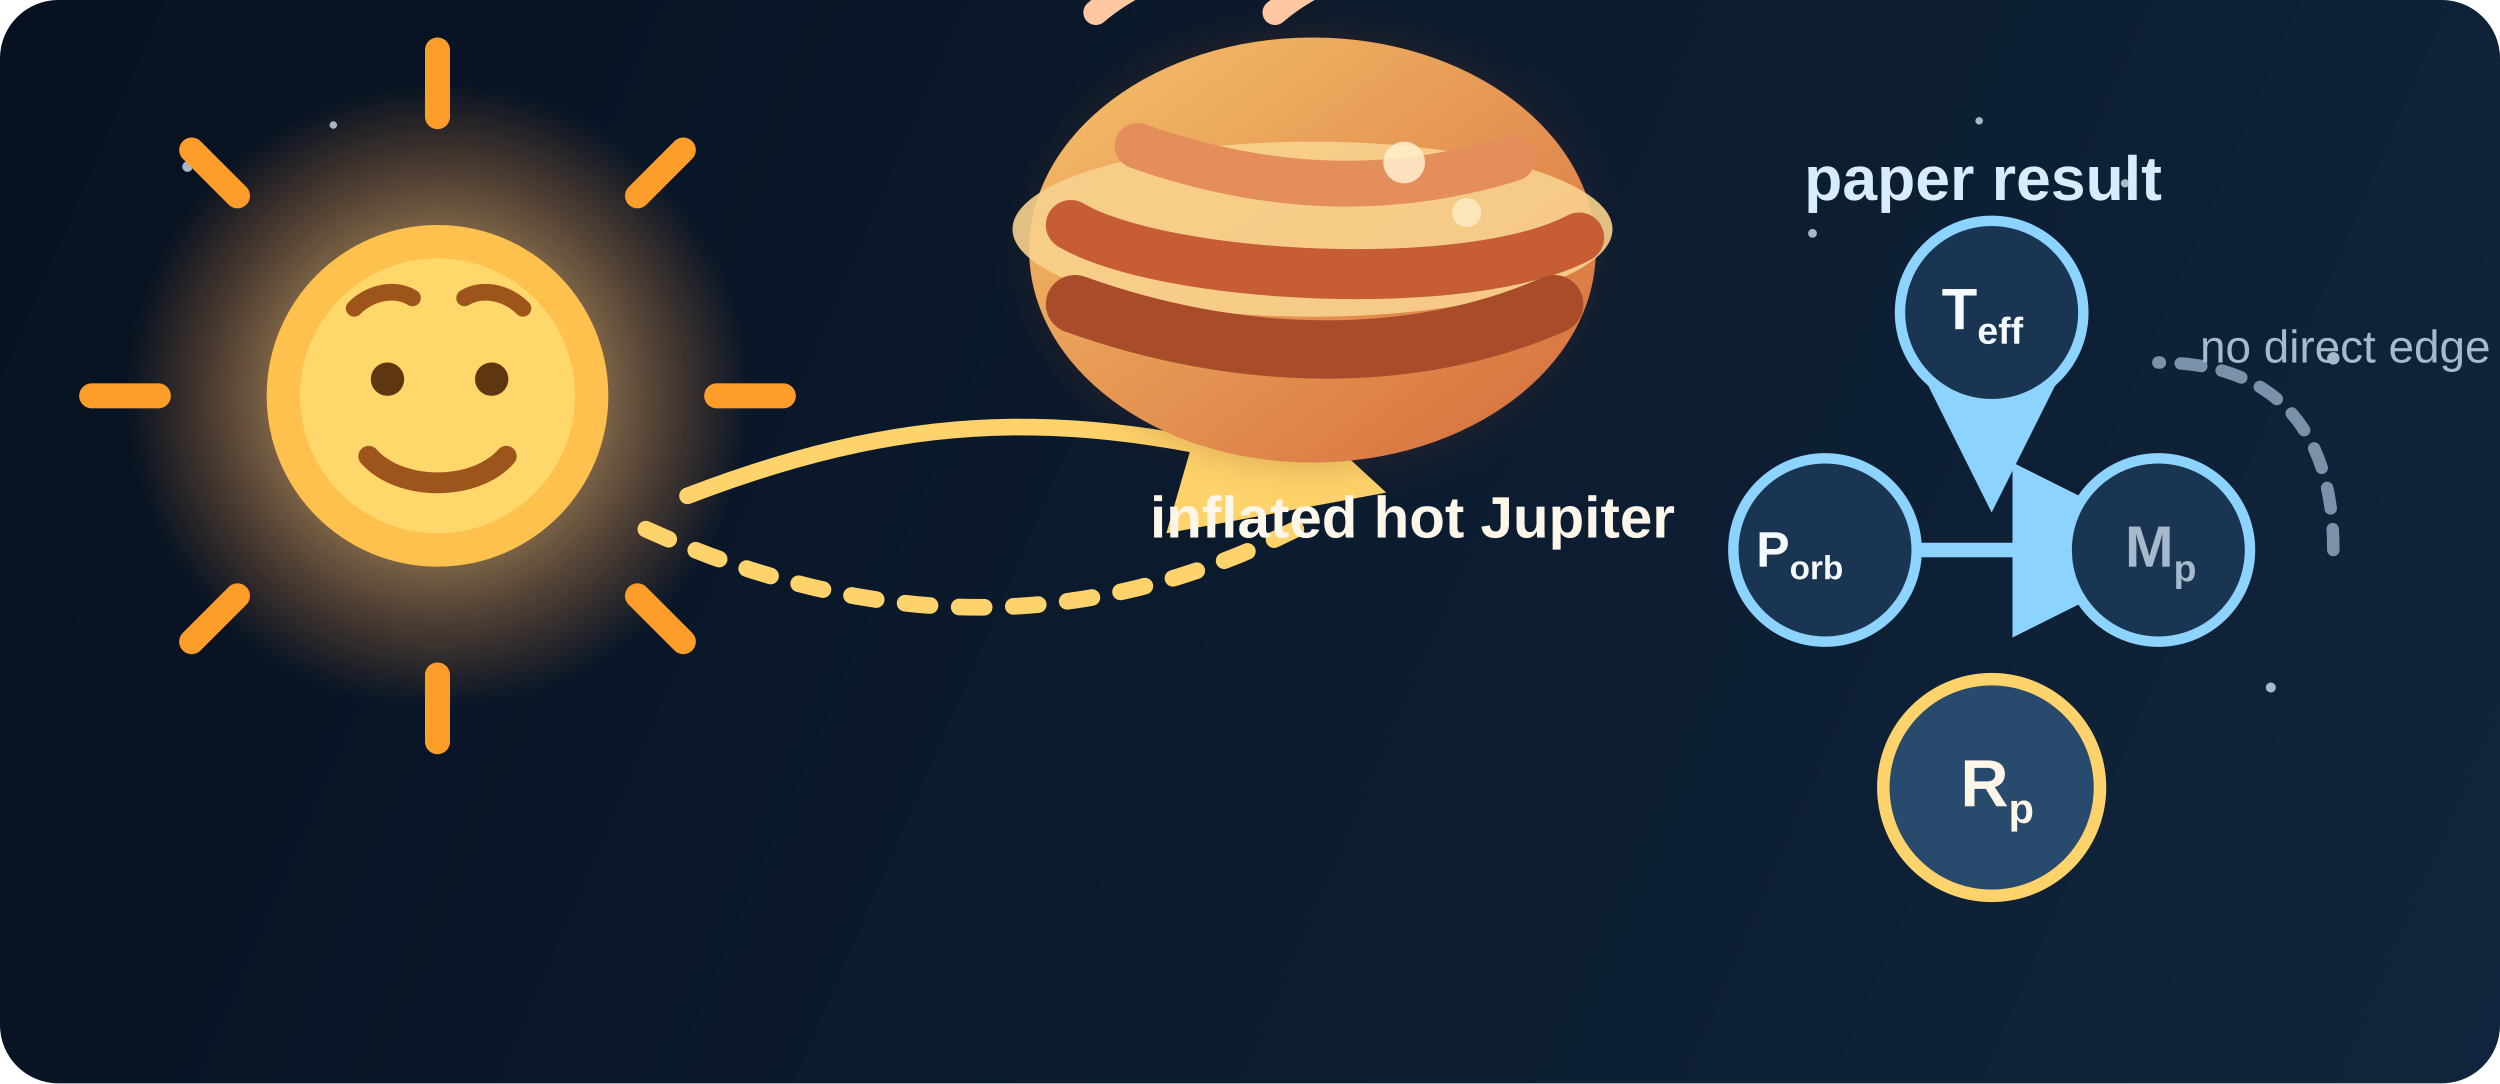
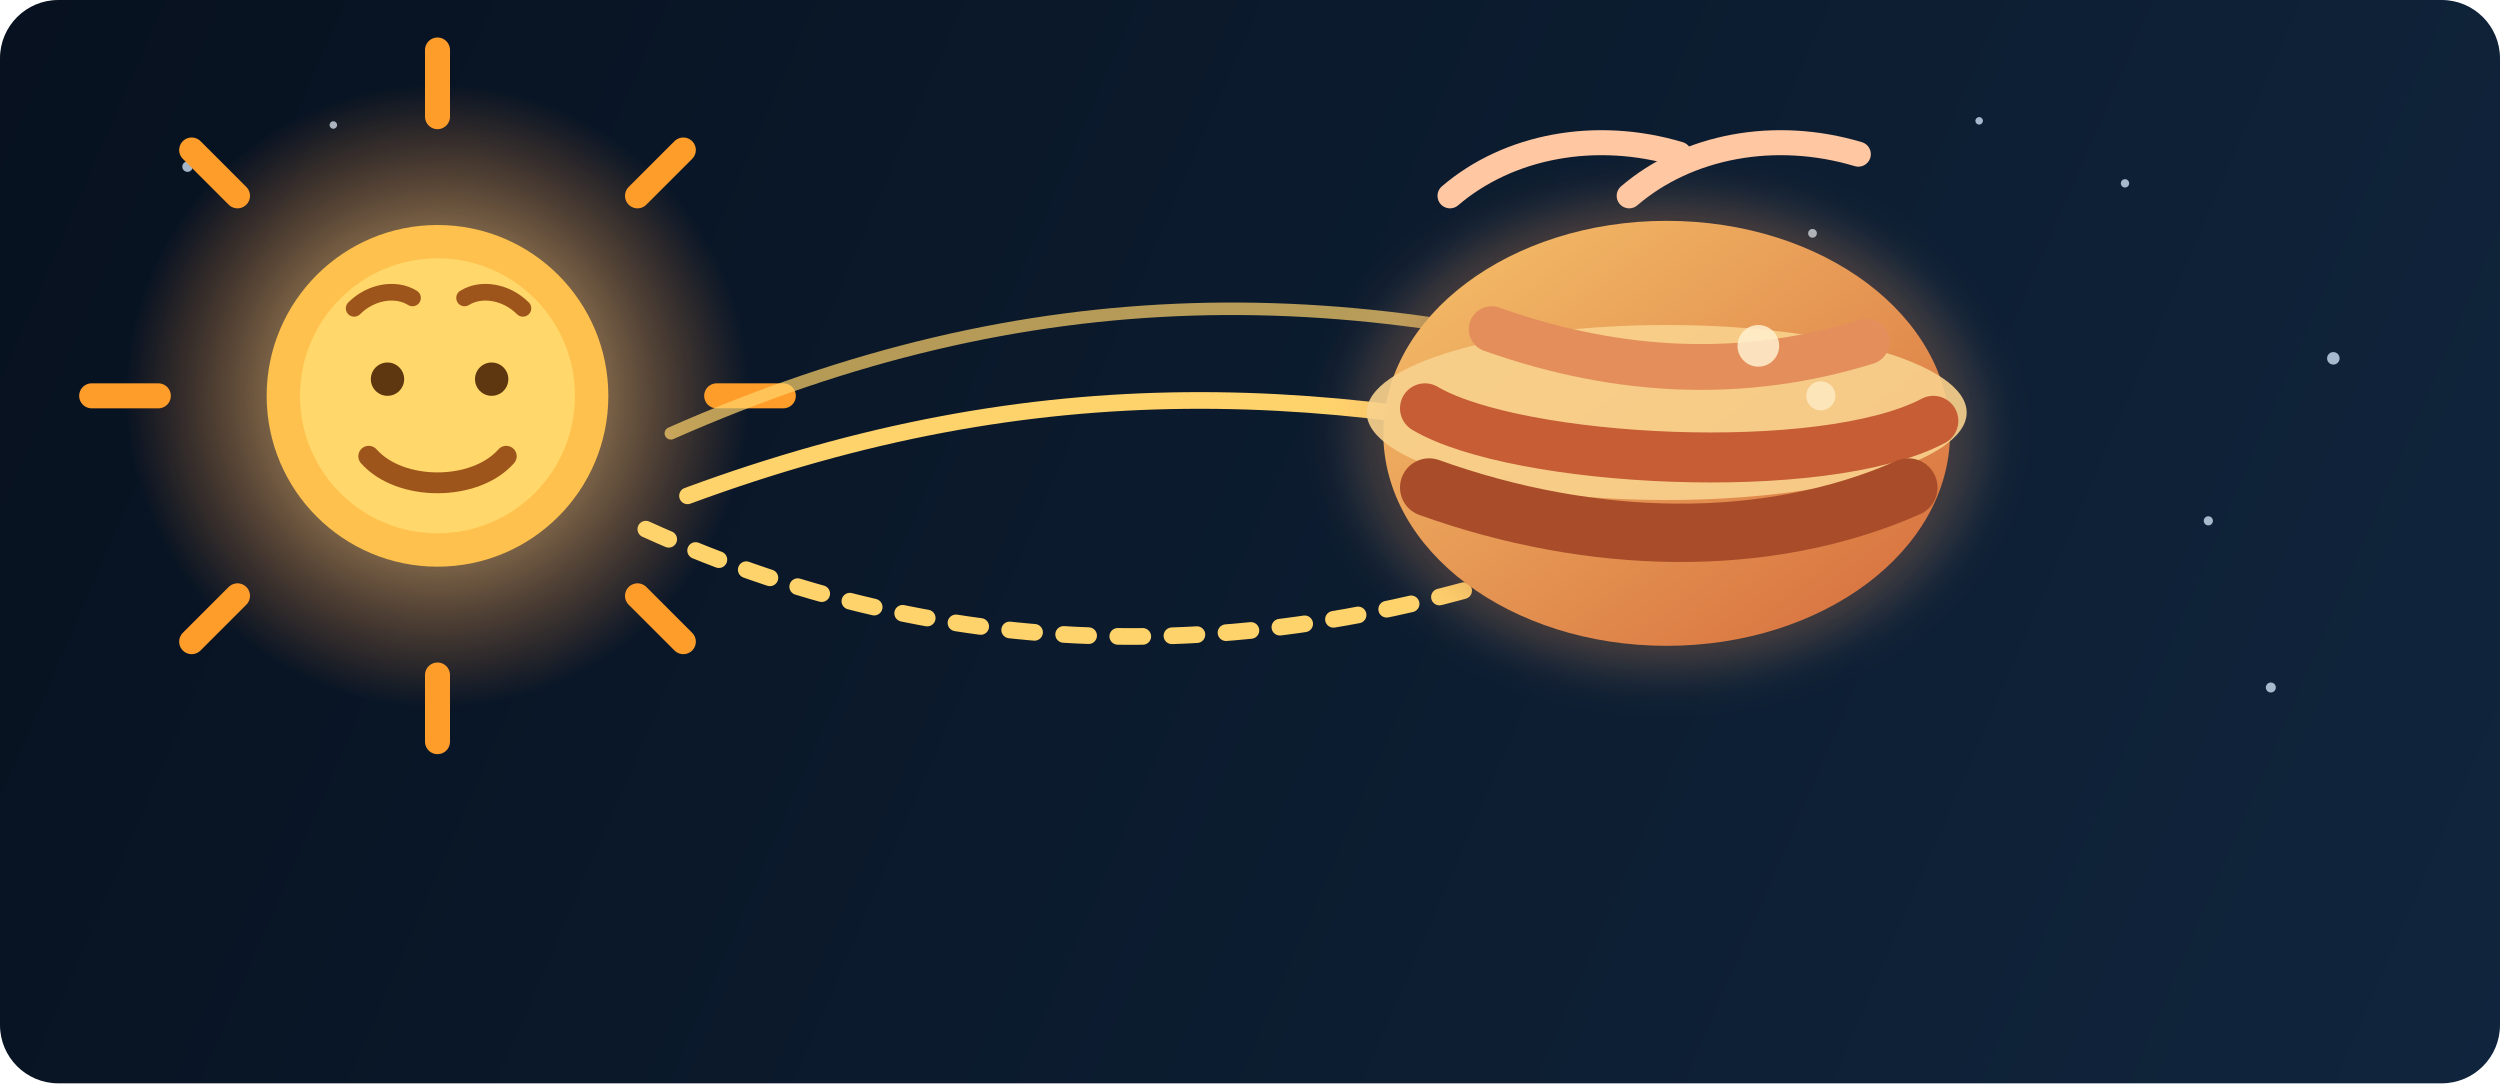
<svg xmlns="http://www.w3.org/2000/svg" width="1200" height="520" viewBox="0 0 1200 520" fill="none">
  <defs>
    <linearGradient id="bg" x1="0" y1="0" x2="1200" y2="520" gradientUnits="userSpaceOnUse">
      <stop stop-color="#07111F" />
      <stop offset="1" stop-color="#10253D" />
    </linearGradient>
    <radialGradient id="starGlow" cx="0" cy="0" r="1" gradientUnits="userSpaceOnUse" gradientTransform="translate(210 190) rotate(90) scale(150)">
      <stop stop-color="#FFF6A8" />
      <stop offset="1" stop-color="#FF8B38" stop-opacity="0" />
    </radialGradient>
    <linearGradient id="planetBody" x1="0" y1="0" x2="1" y2="1">
      <stop stop-color="#F6C26B" />
      <stop offset="1" stop-color="#D56B3C" />
    </linearGradient>
    <filter id="soft" x="-30%" y="-30%" width="160%" height="160%">
      <feGaussianBlur stdDeviation="10" />
    </filter>
-     <marker id="arrow" markerWidth="12" markerHeight="12" refX="10" refY="6" orient="auto">
-       <path d="M0 0L12 6L0 12V0Z" fill="#8DD3FF" />
-     </marker>
    <marker id="arrowWarm" markerWidth="12" markerHeight="12" refX="10" refY="6" orient="auto">
      <path d="M0 0L12 6L0 12V0Z" fill="#FFD36B" />
    </marker>
  </defs>
  <rect width="1200" height="520" rx="28" fill="url(#bg)" />
  <g opacity="0.75">
    <circle cx="90" cy="80" r="2.5" fill="#D9ECFF" />
    <circle cx="1020" cy="88" r="2" fill="#D9ECFF" />
    <circle cx="1120" cy="172" r="3" fill="#D9ECFF" />
    <circle cx="950" cy="58" r="1.8" fill="#D9ECFF" />
    <circle cx="1060" cy="250" r="2.2" fill="#D9ECFF" />
    <circle cx="160" cy="60" r="1.8" fill="#D9ECFF" />
    <circle cx="870" cy="112" r="2.1" fill="#D9ECFF" />
    <circle cx="1090" cy="330" r="2.4" fill="#D9ECFF" />
  </g>
  <circle cx="210" cy="190" r="150" fill="url(#starGlow)" />
  <g>
    <circle cx="210" cy="190" r="82" fill="#FFC14D" />
    <circle cx="210" cy="190" r="66" fill="#FFD76A" />
    <g stroke="#FF9D2B" stroke-linecap="round" stroke-width="12">
      <path d="M210 56V24" />
      <path d="M210 356V324" />
      <path d="M76 190H44" />
      <path d="M376 190H344" />
      <path d="M114 94L92 72" />
      <path d="M306 286L328 308" />
      <path d="M114 286L92 308" />
      <path d="M306 94L328 72" />
    </g>
    <circle cx="186" cy="182" r="8" fill="#5E3710" />
    <circle cx="236" cy="182" r="8" fill="#5E3710" />
    <path d="M177 219C192 236 228 236 243 219" stroke="#9D551B" stroke-linecap="round" stroke-width="10" />
    <path d="M170 148C178 140 190 138 198 143" stroke="#9D551B" stroke-linecap="round" stroke-width="8" />
    <path d="M223 143C231 138 243 140 251 148" stroke="#9D551B" stroke-linecap="round" stroke-width="8" />
  </g>
-   <path d="M310 254C420 304 522 304 622 254" stroke="#FFD36B" stroke-dasharray="12 14" stroke-linecap="round" stroke-width="8" />
-   <path d="M330 238C445 194 525 196 650 232" stroke="#FFD36B" marker-end="url(#arrowWarm)" stroke-linecap="round" stroke-width="8" />
-   <g transform="translate(630 120)">
+   <path d="M310 254C464 324 626 322 794 252" stroke="#FFD36B" stroke-dasharray="12 14" stroke-linecap="round" stroke-width="8" />
+   <path d="M330 238C498 176 640 182 810 226" stroke="#FFD36B" marker-end="url(#arrowWarm)" stroke-linecap="round" stroke-width="8" />
+   <path d="M322 208C494 132 650 132 826 188" stroke="#FFD36B" stroke-opacity="0.7" stroke-linecap="round" stroke-width="6" />
+   <g transform="translate(800 208)">
    <ellipse cx="0" cy="0" rx="132" ry="102" fill="#7C341F" filter="url(#soft)" opacity="0.3" />
+     <ellipse cx="0" cy="0" rx="154" ry="116" fill="#F7B17A" filter="url(#soft)" opacity="0.18" />
    <ellipse cx="0" cy="0" rx="136" ry="102" fill="url(#planetBody)" />
    <ellipse cx="0" cy="-10" rx="144" ry="42" fill="#F8D28D" opacity="0.9" />
    <path d="M-116 -12C-72 14 75 22 128 -6" stroke="#C65D35" stroke-linecap="round" stroke-width="24" />
    <path d="M-114 26C-36 54 48 56 116 26" stroke="#A84C2A" stroke-linecap="round" stroke-width="28" />
    <path d="M-84 -50C-22 -28 38 -26 96 -44" stroke="#E48F5B" stroke-linecap="round" stroke-width="22" />
    <circle cx="44" cy="-42" r="10" fill="#FFF0CE" opacity="0.85" />
    <circle cx="74" cy="-18" r="7" fill="#FFF0CE" opacity="0.7" />
    <path d="M-18 -114C10 -138 52 -146 92 -134" stroke="#FFC7A2" stroke-linecap="round" stroke-width="12" />
    <path d="M-104 -114C-76 -138 -34 -146 6 -134" stroke="#FFC7A2" stroke-linecap="round" stroke-width="12" />
-     <text x="-78" y="138" fill="#FFF6EA" font-family="Arial, Helvetica, sans-serif" font-size="28" font-weight="700">inflated hot Jupiter</text>
-   </g>
-   <g transform="translate(860 78)">
-     <text x="6" y="18" fill="#D9ECFF" font-family="Arial, Helvetica, sans-serif" font-size="30" font-weight="700">paper result</text>
-     <path d="M96 88V154" stroke="#8DD3FF" marker-end="url(#arrow)" stroke-linecap="round" stroke-width="7" />
-     <path d="M24 186H176" stroke="#8DD3FF" marker-end="url(#arrow)" stroke-linecap="round" stroke-width="7" />
-     <circle cx="96" cy="72" r="44" fill="#1A3552" stroke="#8DD3FF" stroke-width="5" />
-     <circle cx="16" cy="186" r="44" fill="#1A3552" stroke="#8DD3FF" stroke-width="5" />
-     <circle cx="176" cy="186" r="44" fill="#1A3552" stroke="#8DD3FF" stroke-width="5" />
-     <circle cx="96" cy="300" r="52" fill="#274A6D" stroke="#FFD36B" stroke-width="6" />
-     <path d="M260 186C260 124 228 96 176 96" stroke="#7A91AA" stroke-dasharray="10 10" stroke-linecap="round" stroke-width="6" />
-     <text x="72" y="80" fill="#F5FBFF" font-family="Arial, Helvetica, sans-serif" font-size="28" font-weight="700">T<tspan dy="7" font-size="18">eff</tspan>
-     </text>
-     <text x="-17" y="194" fill="#F5FBFF" font-family="Arial, Helvetica, sans-serif" font-size="24" font-weight="700">P<tspan dy="6" font-size="16">orb</tspan>
-     </text>
-     <text x="160" y="194" fill="#A7B9CC" font-family="Arial, Helvetica, sans-serif" font-size="28" font-weight="700">M<tspan dy="7" font-size="18">p</tspan>
-     </text>
-     <text x="81" y="309" fill="#FFF6EA" font-family="Arial, Helvetica, sans-serif" font-size="32" font-weight="700">R<tspan dy="8" font-size="20">p</tspan>
-     </text>
-     <text x="196" y="96" fill="#A7B9CC" font-family="Arial, Helvetica, sans-serif" font-size="22">no direct edge</text>
  </g>
</svg>
